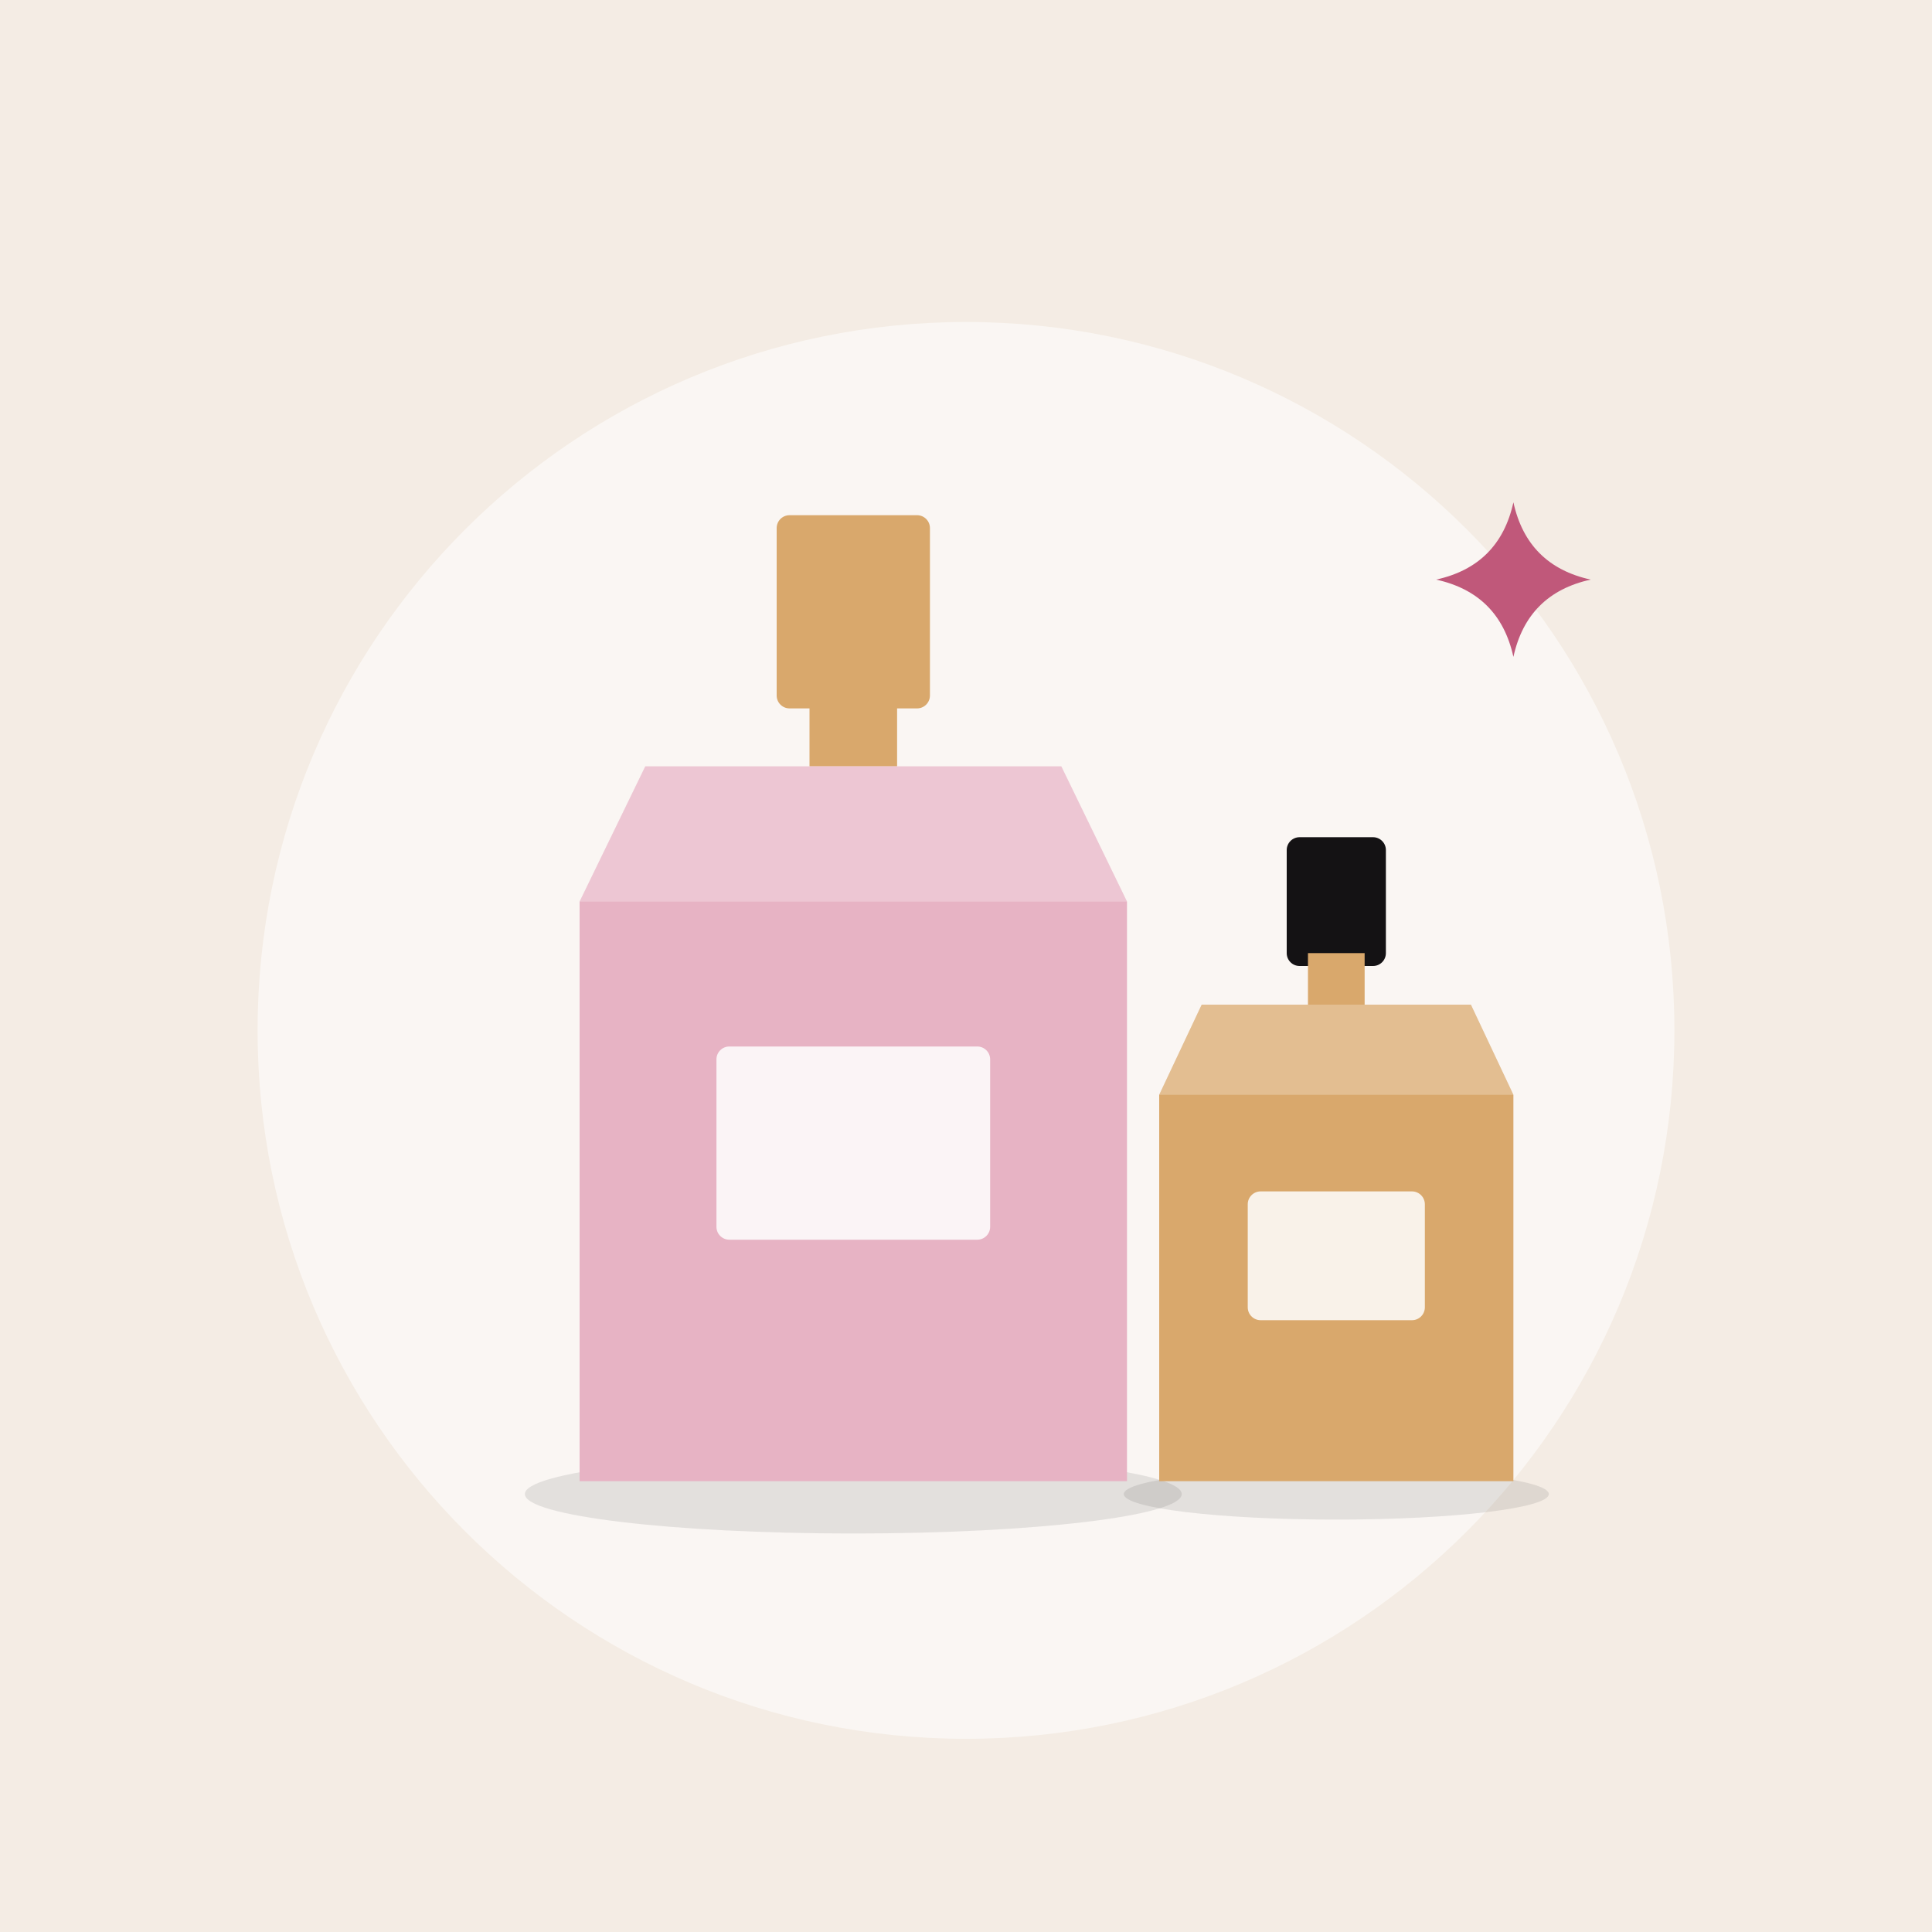
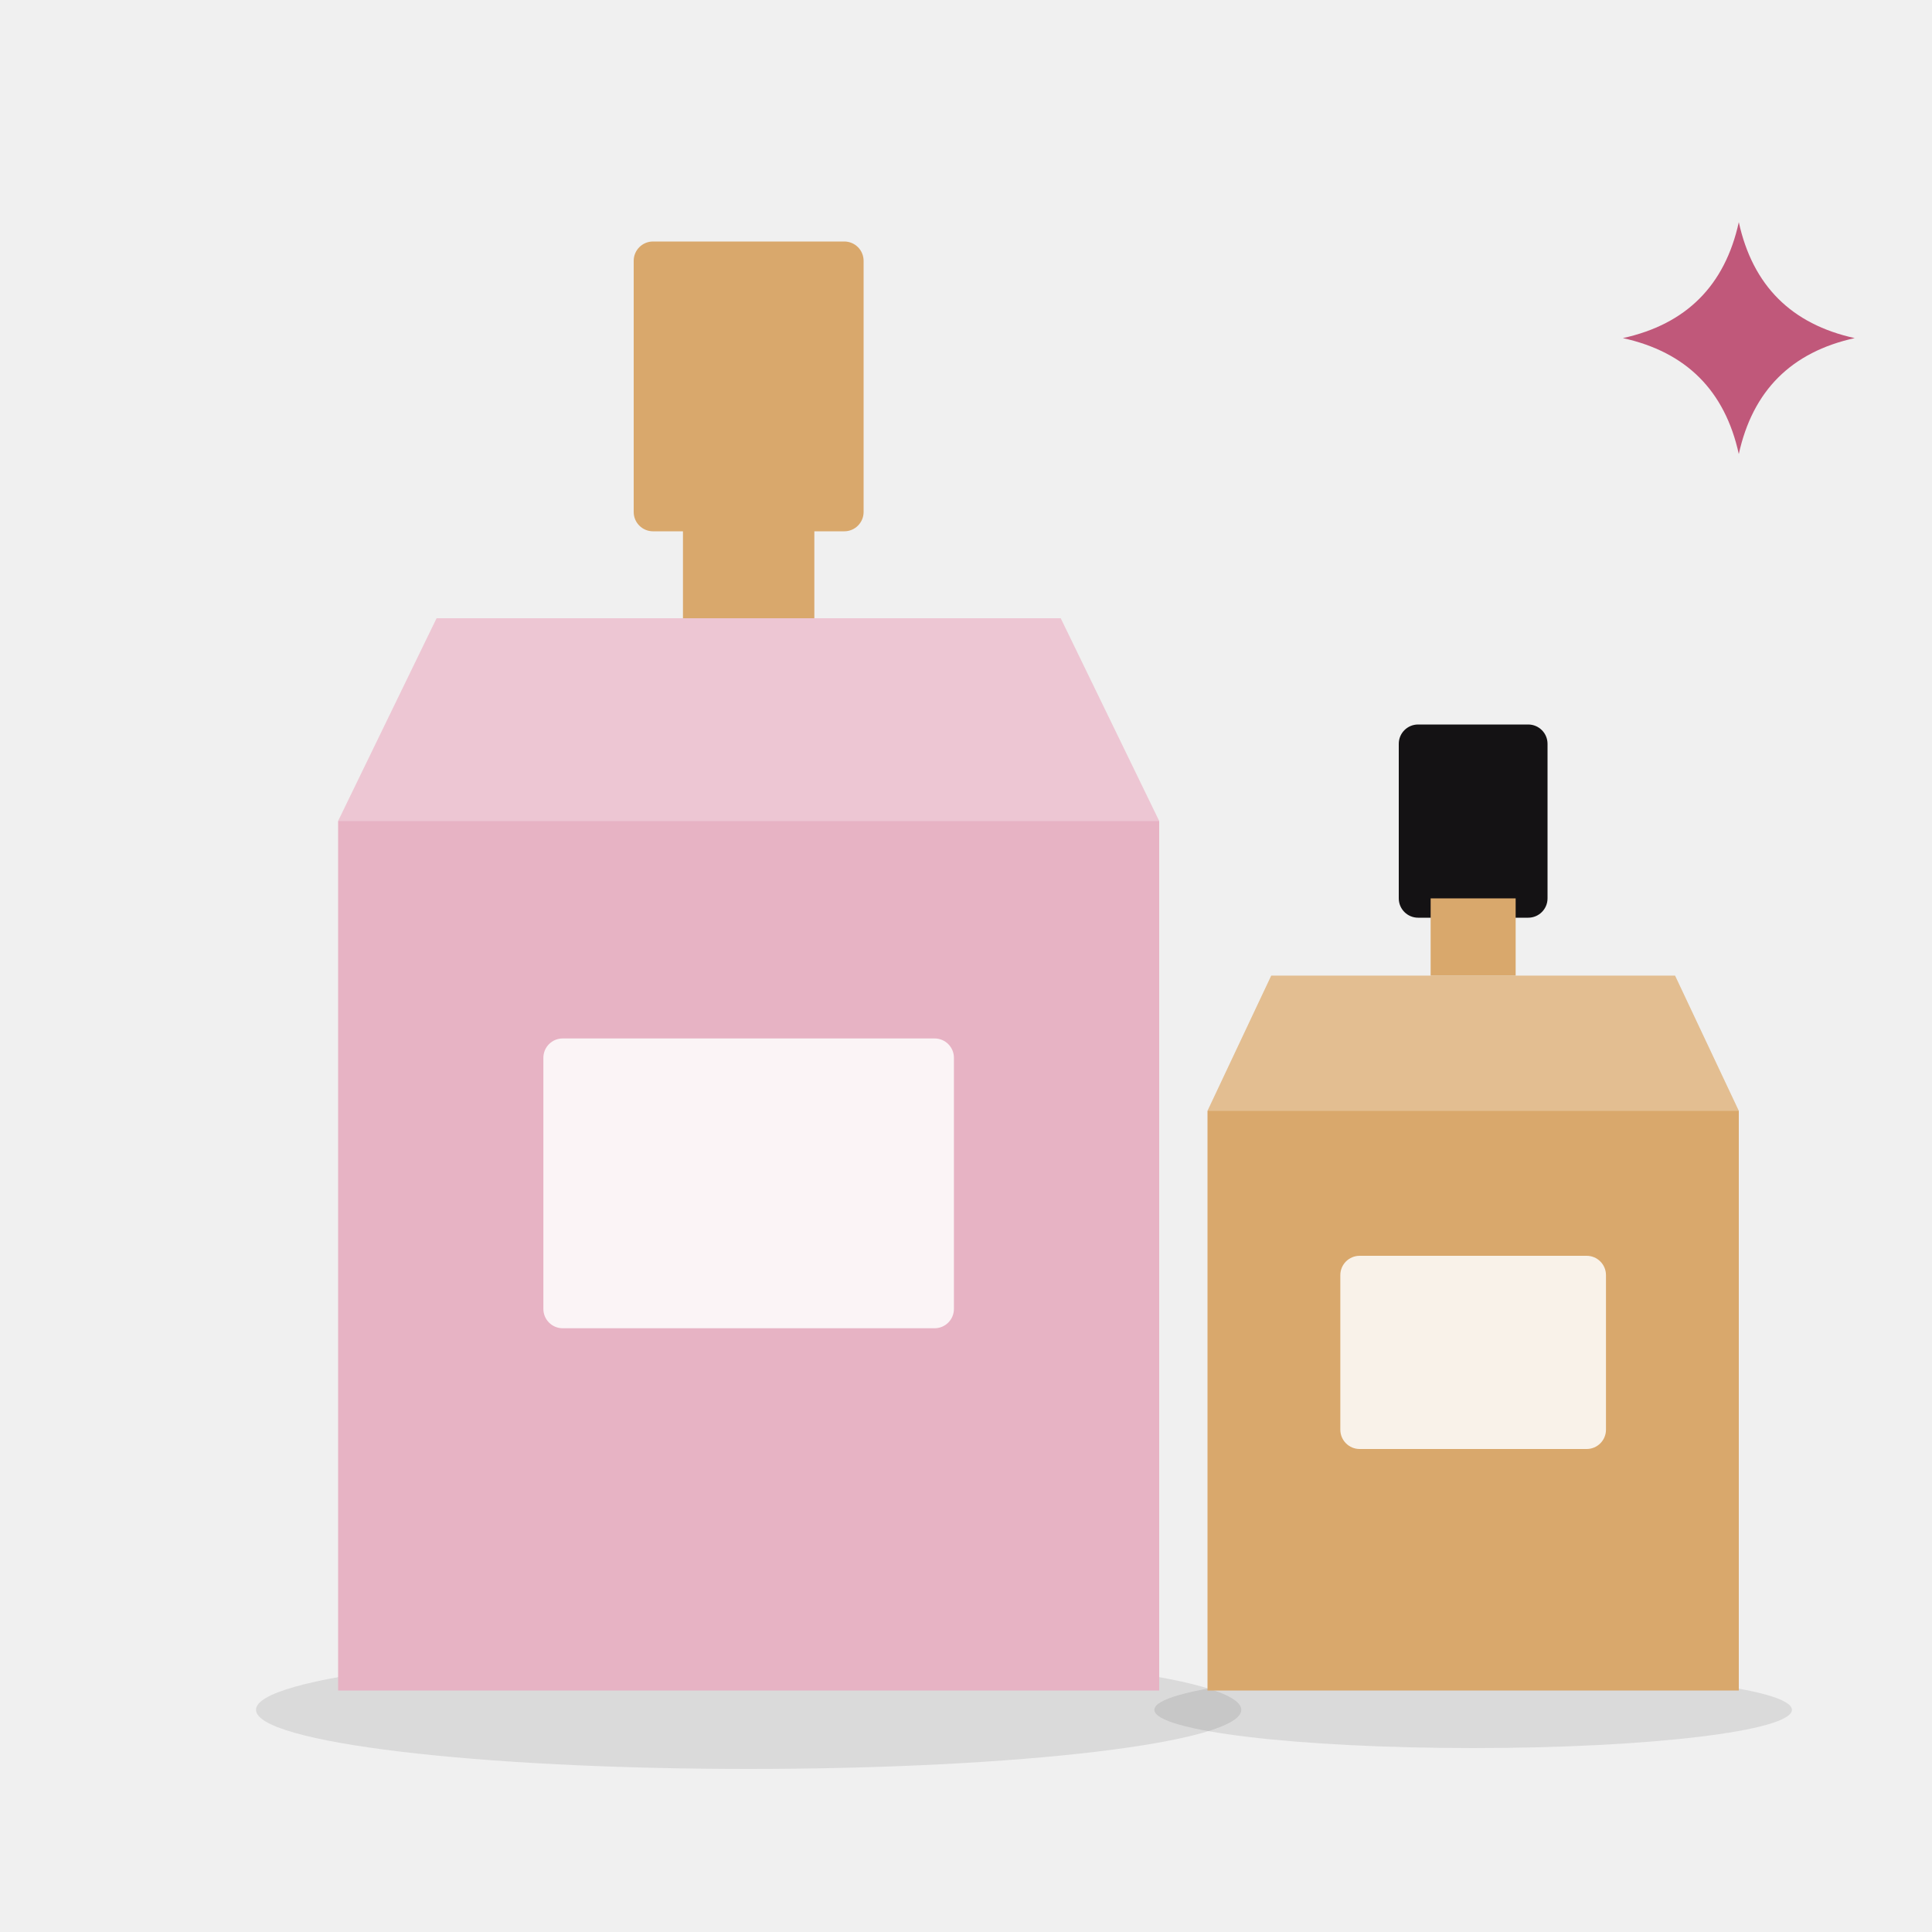
- <svg xmlns="http://www.w3.org/2000/svg" viewBox="0 0 600 600" width="600" height="600">
-   <rect width="600" height="600" fill="#f4ece4" />
-   <circle cx="300" cy="320" r="220" fill="#ffffff" opacity=".55" />
+ <svg xmlns="http://www.w3.org/2000/svg" viewBox="110 110 400 400" width="400" height="400" data-bg="#f4ece4">
  <ellipse cx="265.0" cy="464" rx="102.0" ry="12.24" fill="#141214" opacity=".10" />
  <rect x="241.2" y="160" width="47.6" height="60.0" rx="4" fill="#d9a86c" />
  <rect x="251.4" y="214.0" width="27.2" height="24.0" fill="#d9a86c" />
  <path d="M200.4,238.0 H329.6 L350,280.0 V460 H180 V280.0 Z" fill="#e7b3c4" />
  <path d="M200.4,238.0 H329.6 L350,280.0 H180 Z" fill="#ffffff" opacity=".25" />
  <rect x="222.5" y="325.0" width="85.0" height="60.0" rx="4" fill="#ffffff" opacity=".85" />
  <ellipse cx="415.0" cy="464" rx="66.0" ry="7.92" fill="#141214" opacity=".10" />
  <rect x="399.6" y="260" width="30.8" height="40.0" rx="4" fill="#141214" />
  <rect x="406.2" y="296.0" width="17.6" height="16.0" fill="#d9a86c" />
  <path d="M373.2,312.0 H456.8 L470,340.0 V460 H360 V340.0 Z" fill="#d9a86c" />
  <path d="M373.2,312.0 H456.8 L470,340.0 H360 Z" fill="#ffffff" opacity=".25" />
  <rect x="387.5" y="370.0" width="55.0" height="40.0" rx="4" fill="#ffffff" opacity=".85" />
  <path d="M470,156 Q474.32,175.68 494,180 Q474.32,184.32 470,204 Q465.68,184.32 446,180 Q465.68,175.68 470,156 Z" fill="#c0587a" />
</svg>
